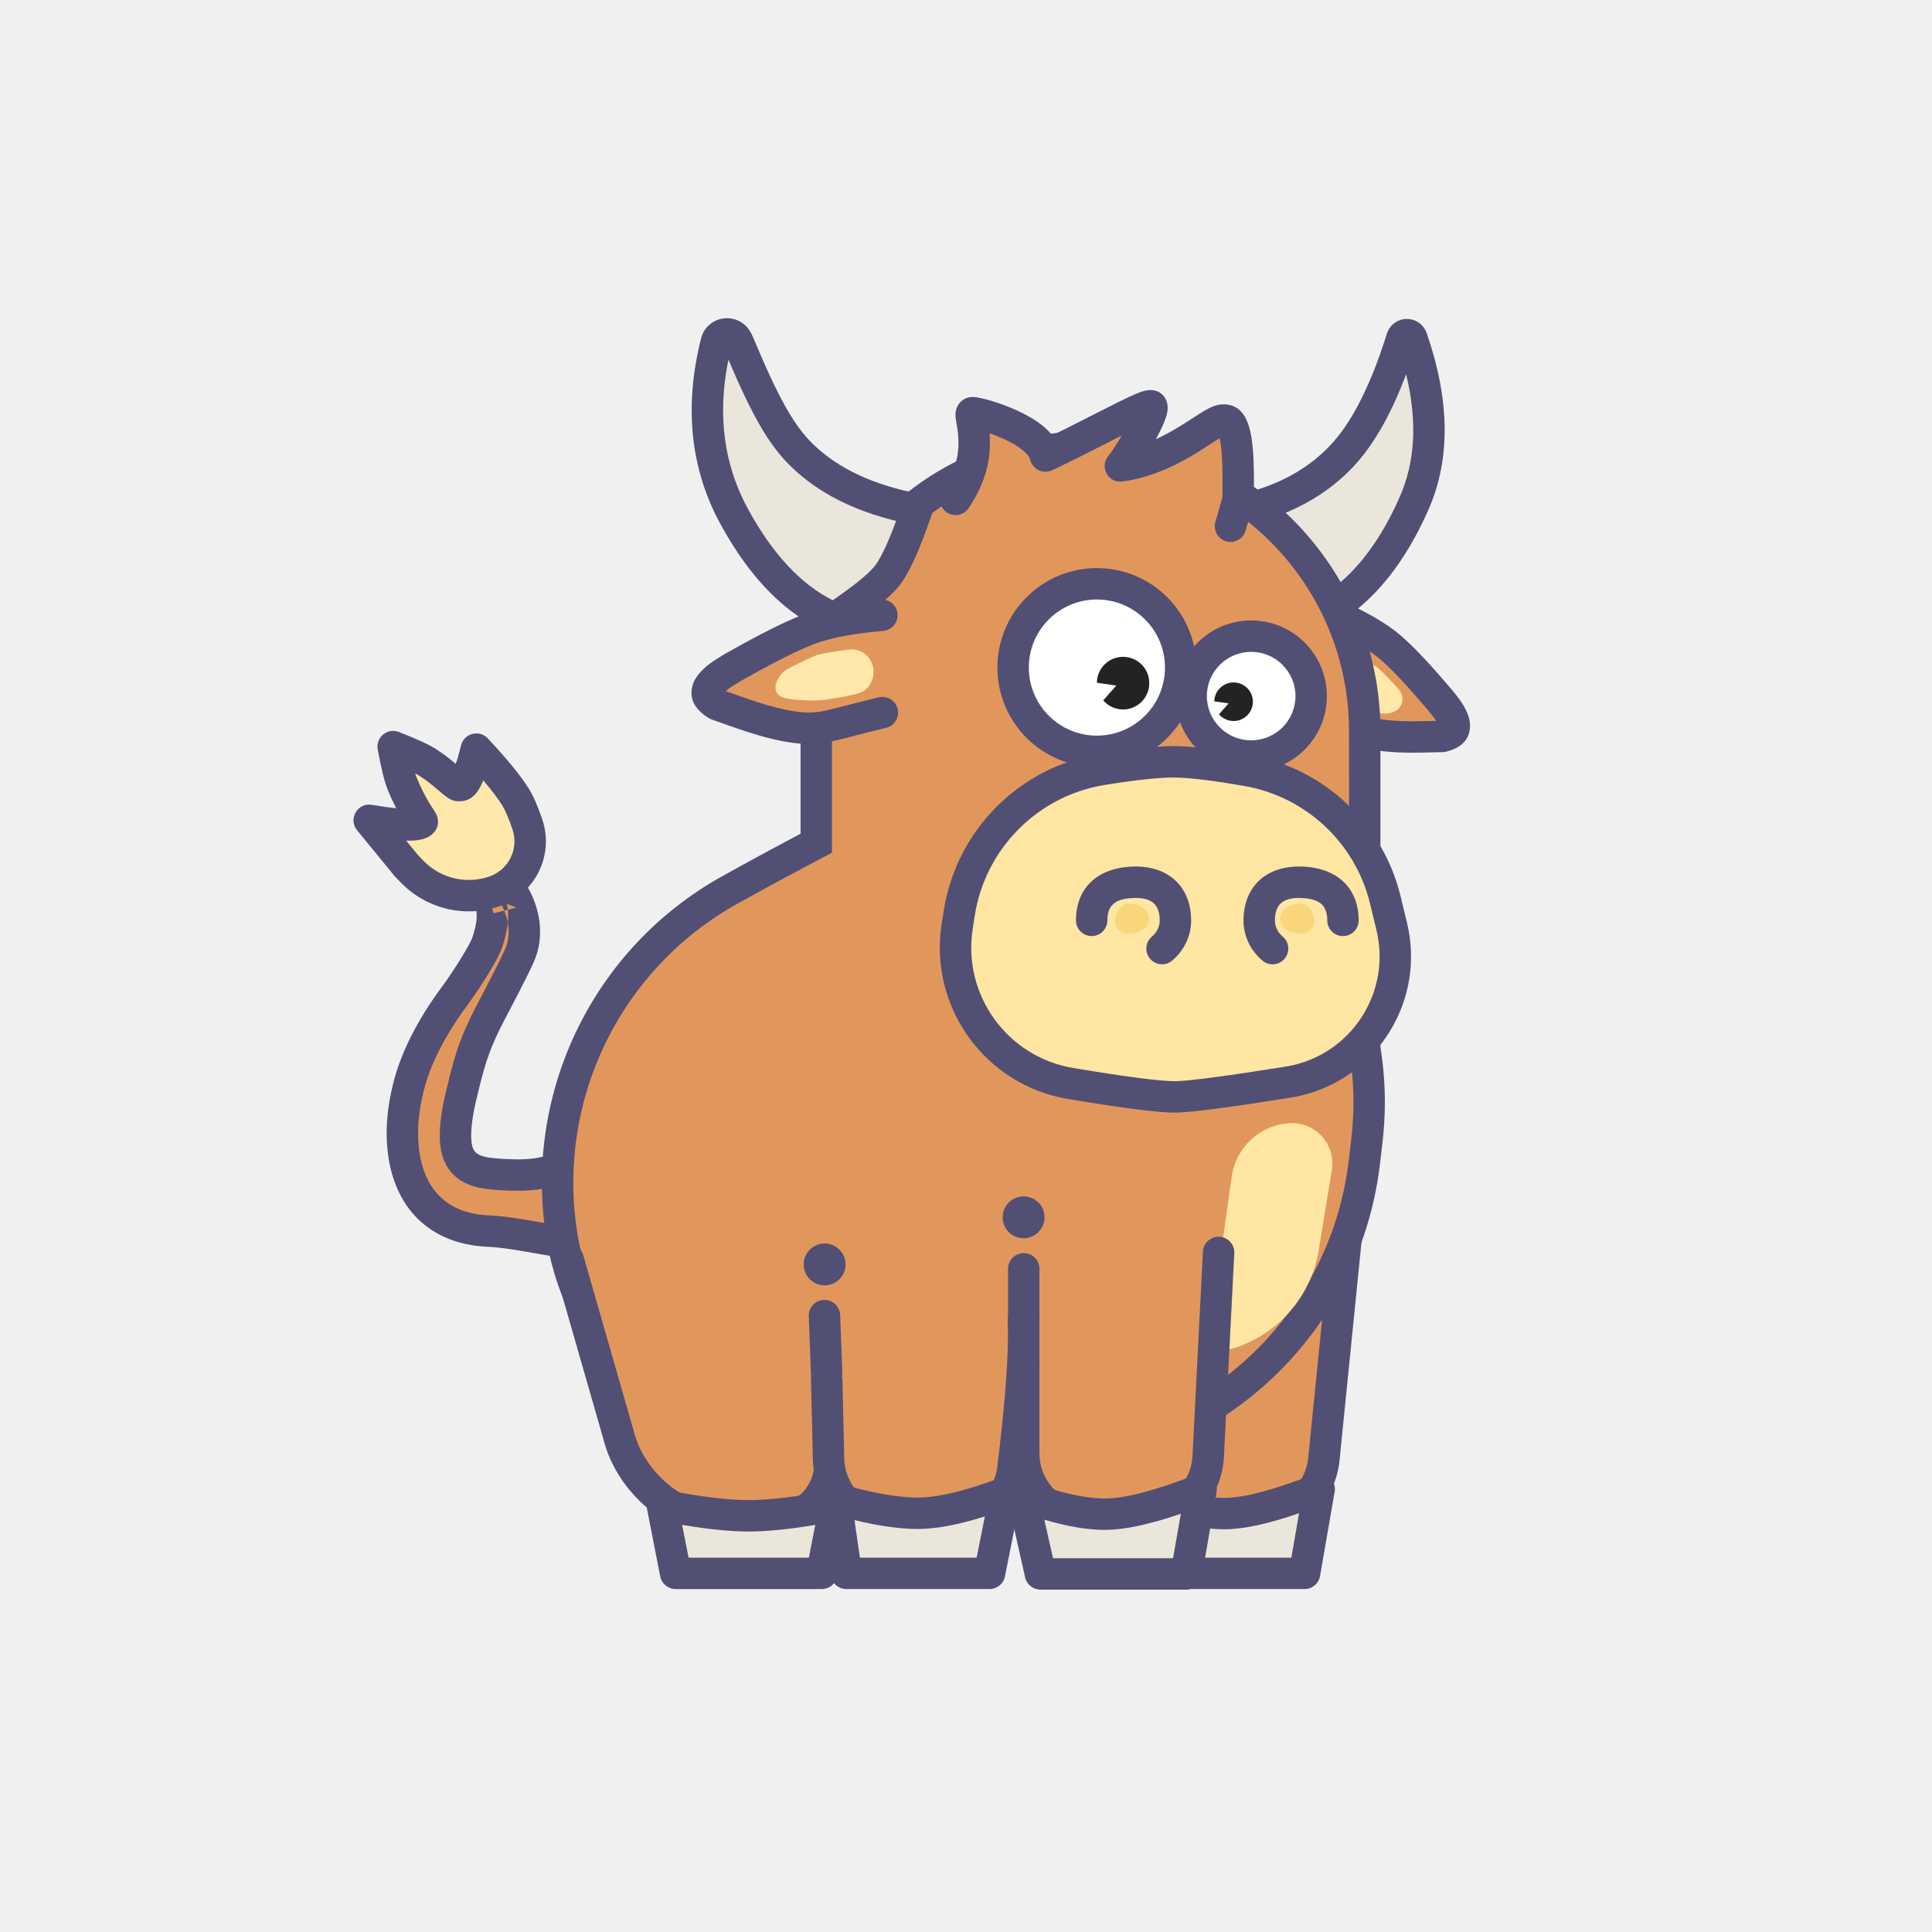
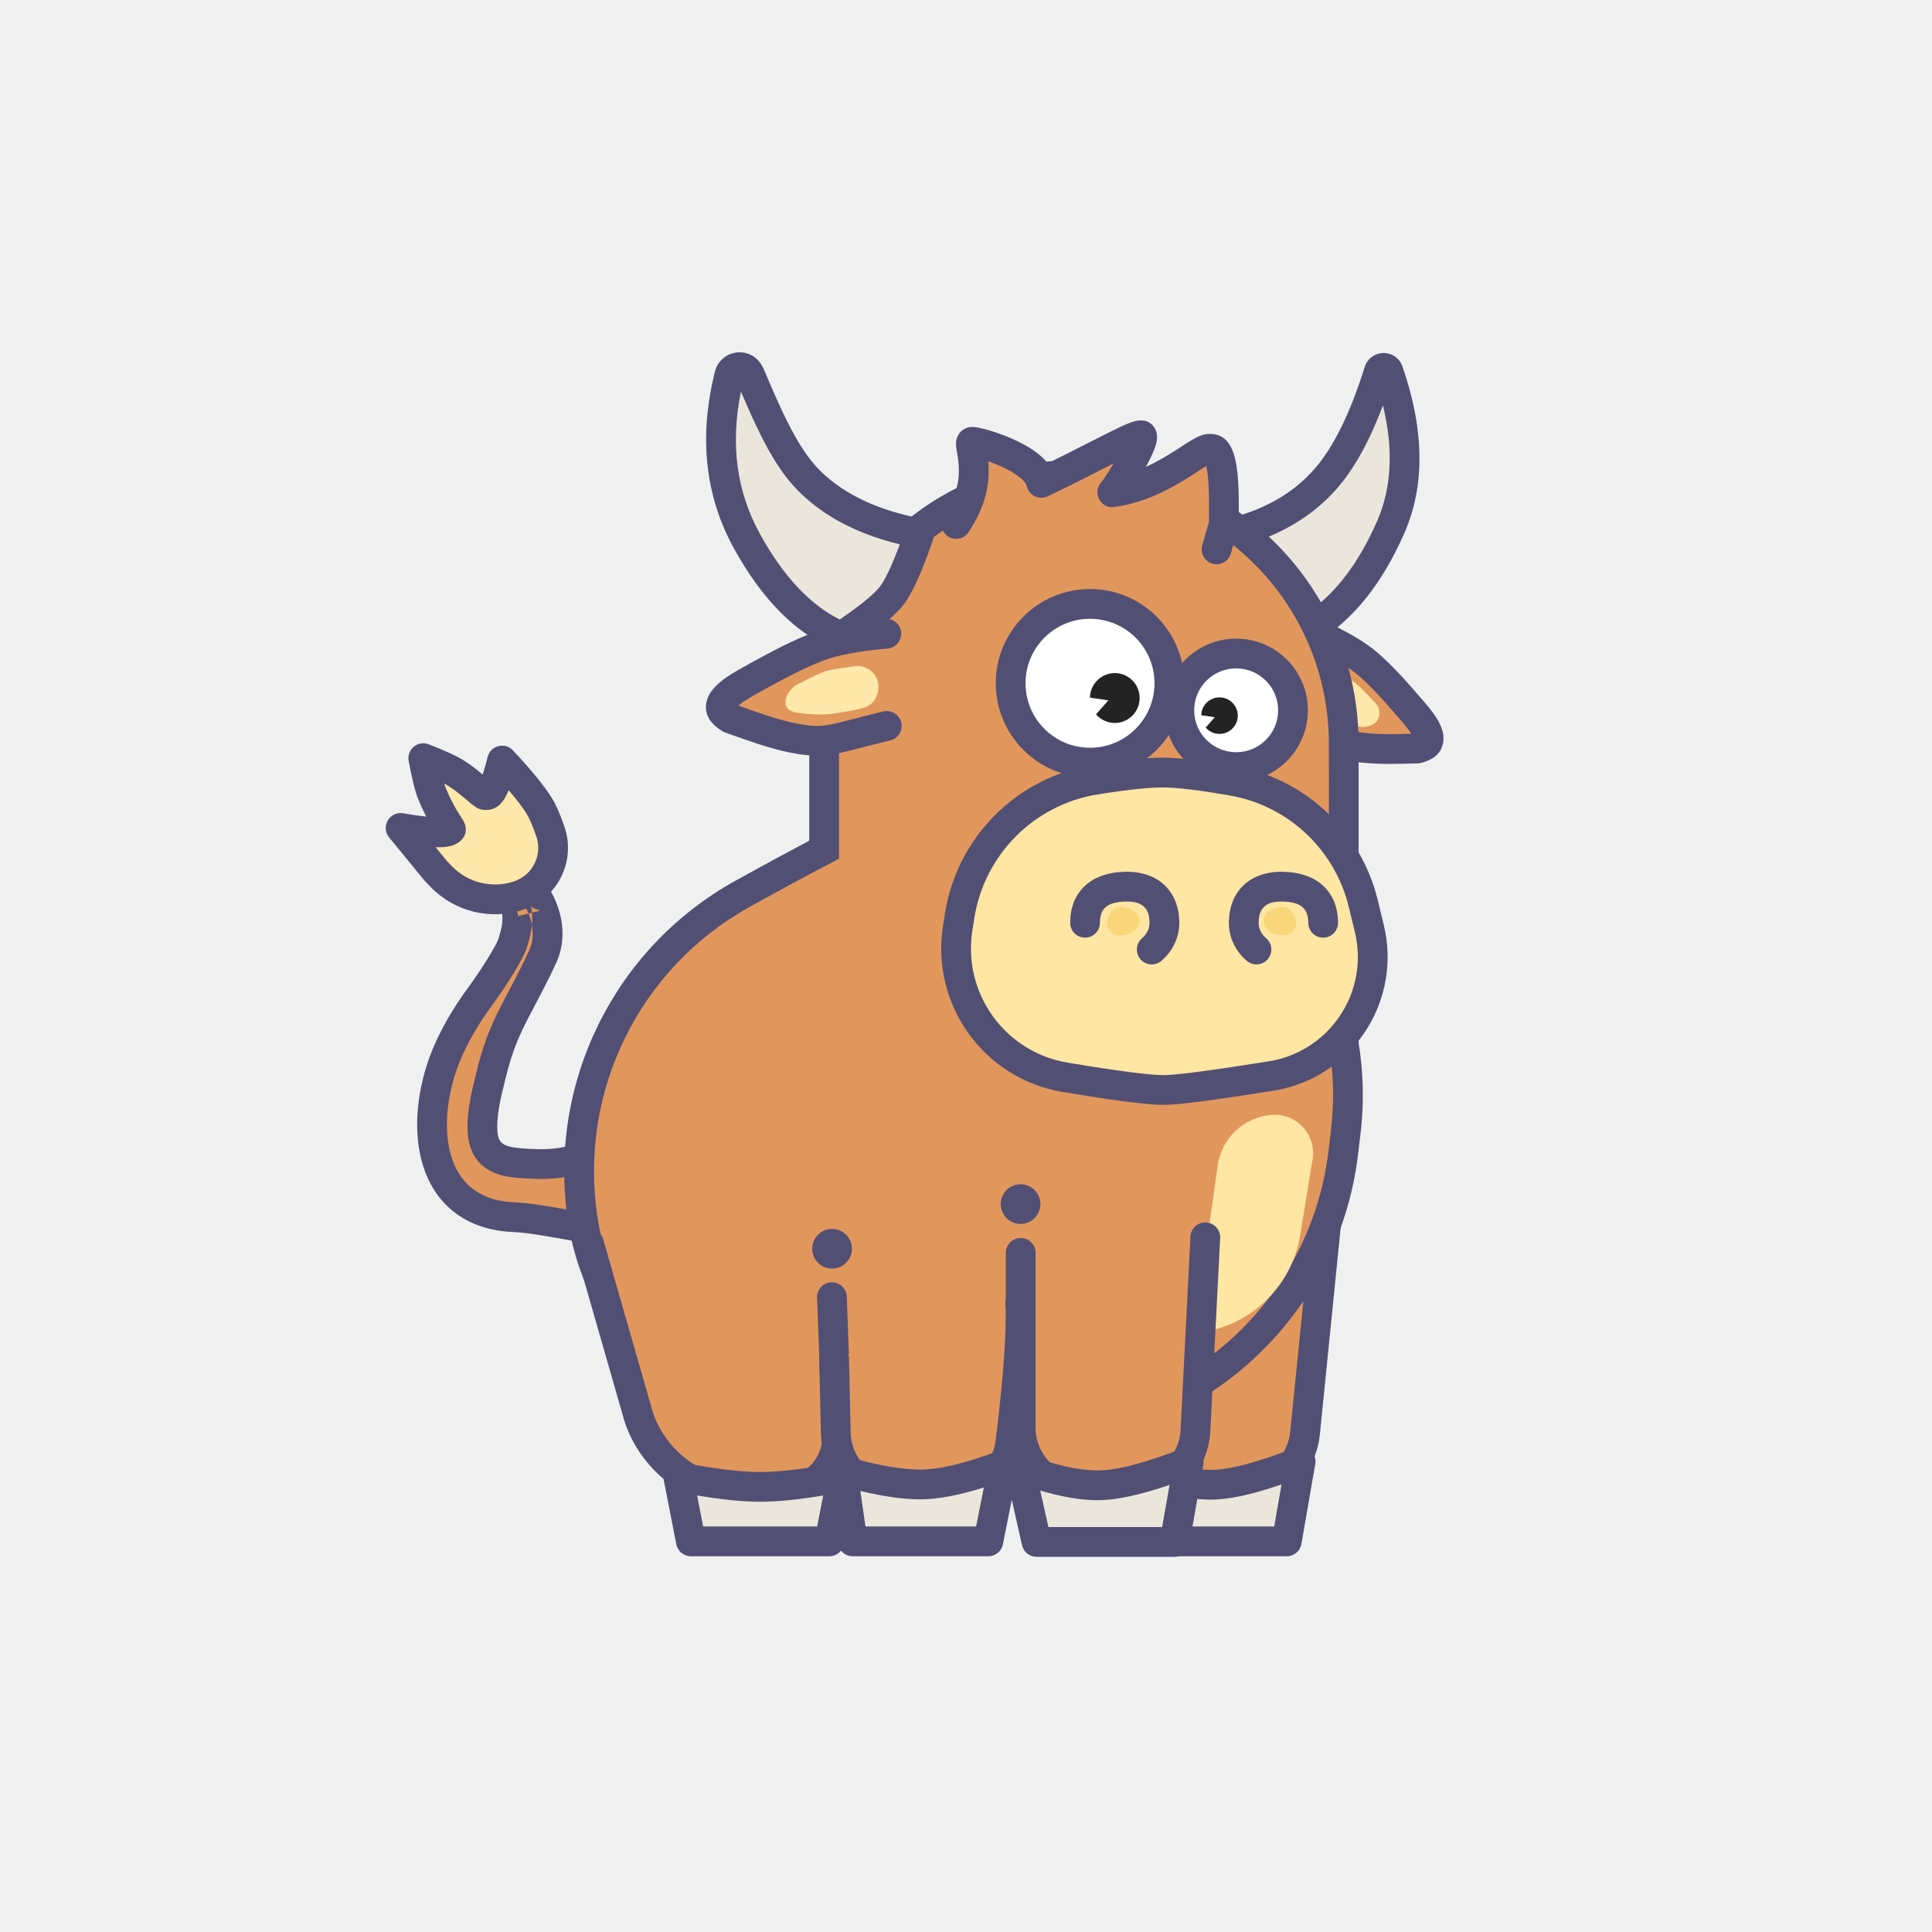
- <svg xmlns="http://www.w3.org/2000/svg" width="800px" height="800px" viewBox="51.2 51.2 921.6 921.6" class="icon" version="1.1">
+ <svg xmlns="http://www.w3.org/2000/svg" width="800px" height="800px" viewBox="25.6 25.6 972.8 972.8" class="icon" version="1.1">
  <path d="M674.818 383.853c10.04 6.324 15.535 11.069 22.528 14.561 6.998 3.494 18.529 4.635 32.236 4.296l9.676-0.217c1.653-0.46 4.938-1.364 5.547-3.889 0.5-2.055-0.692-4.838-1.838-6.881-0.767-1.364-2.273-3.429-4.521-6.199-13.052-15.293-18.919-21.104-23.882-25.425-5.714-4.965-14.471-10.105-26.262-15.405" fill="#E1975C" />
  <path d="M732.63 390.249c-11.284-13.22-17.376-19.616-22.988-24.494-5.07-4.411-13.237-9.201-24.416-14.229a7.493 7.493 0 1 1 6.149-13.667c12.403 5.577 21.744 11.062 28.103 16.589 6.259 5.445 12.825 12.338 24.661 26.214 2.622 3.217 4.336 5.57 5.36 7.393 2.38 4.241 3.599 8.13 2.587 12.308-1.086 4.506-4.203 6.993-8.277 8.539a25.725 25.725 0 0 1-2.555 0.809 7.518 7.518 0 0 1-1.828 0.27l-9.676 0.217c-15.8 0.39-27.765-1.099-35.75-5.083a64.777 64.777 0 0 1-4.009-2.188c-3.114-1.843-15.37-10.345-19.169-12.738a7.493 7.493 0 0 1 7.985-12.68c4.251 2.675 16.272 11.014 18.812 12.518 1.054 0.622 2.063 1.174 3.072 1.678 5.23 2.61 15.15 3.844 28.704 3.509l6.841-0.152c-0.599-0.964-1.826-2.622-3.606-4.815z" fill="#524F75" />
  <path d="M707.015 368.745c-1.853-1.236-5.702-3.317-11.551-6.236a9.091 9.091 0 0 0-11.761 3.292c-2.455 3.906-1.743 10.989 1.059 14.051 3.904 4.268 9.069 7.408 10.702 8.367 1.289 0.759 5.982 1.833 14.086 3.222 3.634 0.794 8.08-0.632 9.623-3.219a7.063 7.063 0 0 0-0.832-8.367c-5.43-5.994-9.206-9.693-11.326-11.109z" fill="#FFE8A9" />
  <path d="M719.914 212.69c-8.022 24.121-17.236 41.944-27.641 53.475-11.404 12.633-26.537 21.317-45.398 26.06 3.149 11.629 7.038 21.017 11.671 28.167 4.63 7.151 12.79 14.224 24.479 21.217 16.746-9.918 30.553-26.694 41.425-50.328 10.095-21.946 10.165-48.138 0.21-78.578a2.498 2.498 0 0 0-4.745-0.012z" fill="#EAE6DB" />
  <path d="M718.975 288.071c-9.064 20.64-20.375 35.655-33.877 45.208-8.776-5.47-14.913-10.889-18.43-16.122-3.312-4.92-6.304-11.194-8.951-18.819 16.746-5.702 30.508-14.666 41.157-26.881 8.694-9.978 16.359-23.877 23.082-41.714 5.38 22.283 4.331 41.672-2.982 58.328z m-31.399-26.459c-10.168 11.666-23.849 19.841-41.24 24.536a7.495 7.495 0 0 0-5.245 9.318c3.554 12.266 7.907 22.281 13.142 30.058 5.482 8.157 14.608 15.79 27.326 23.102a7.493 7.493 0 0 0 7.665-0.115c17.977-11.079 32.438-29.289 43.47-54.412 10.535-23.997 10.118-52.104-0.947-84.033a9.99 9.99 0 0 0-18.971 0.282c-7.313 23.347-15.777 40.45-25.2 51.262z" fill="#524F75" />
  <path d="M694.322 631.883l-11.626 115.46a32.468 32.468 0 0 1-32.306 29.214H626.888c-17.932 0-32.468-14.536-32.468-32.468v-105.914" fill="#E1975C" />
  <path d="M686.869 631.131l-11.629 115.46a24.973 24.973 0 0 1-24.848 22.473H626.888c-13.794 0-24.976-11.182-24.976-24.976v-105.914a7.493 7.493 0 0 0-14.985 0v105.914c0 22.071 17.893 39.961 39.961 39.961h23.502c20.52 0 37.703-15.542 39.761-35.955l11.624-115.46a7.493 7.493 0 0 0-14.905-1.504z" fill="#524F75" />
  <path d="M596.542 764.461c15.362 5.829 28.25 8.744 38.655 8.744 10.407 0 25.503-3.909 45.283-11.731L673.507 801.717h-68.683l-8.282-37.256z" fill="#EAE6DB" />
  <path d="M610.833 794.224h56.367l3.669-21.184c-14.713 5.09-26.547 7.658-35.675 7.658-8.269 0-17.735-1.621-28.445-4.838l4.084 18.365z m-11.634-36.769c14.583 5.535 26.619 8.257 35.995 8.257 9.256 0 23.552-3.701 42.528-11.204 5.44-2.15 11.134 2.483 10.138 8.244l-6.968 40.243a7.495 7.495 0 0 1-7.385 6.214h-68.683a7.493 7.493 0 0 1-7.313-5.867l-8.284-37.256c-1.296-5.819 4.398-10.745 9.973-8.632z" fill="#524F75" />
  <path d="M329.96 603.158c-16.689 8.502-25.845 9.016-37.741 8.414-11.778-0.597-22.458-1.646-23.637-15.707-0.519-6.216 0.784-14.776 2.627-22.203 2.852-11.499 4.655-21.379 13.562-38.59 1.251-2.42 6.244-11.938 7.448-14.269 2.837-5.487 4.94-9.74 6.748-13.742 4.83-10.682 1.494-22.521-3.282-30.183l-10.914 2.702c1.201 4.341 2.602 9.723-1.154 21.234-1.284 3.931-9.016 16.664-15.632 25.63-11.479 15.557-18.634 29.986-22.016 43.62-2.398 9.668-3.329 18.842-2.587 27.67 2.135 25.478 17.291 39.534 40.236 40.695 16.606 0.839 37.531 6.554 58.548 8.437l-12.206-43.71z" fill="#E1975C" />
  <path d="M326.559 596.482l8.155-4.156 17.588 62.971-10.802-0.967c-8.135-0.729-15.602-1.861-27.975-4.056-18.567-3.294-23.137-4.004-30.283-4.363-27.221-1.376-44.924-18.872-47.326-47.551-0.799-9.536 0.152-19.498 2.782-30.101 3.684-14.848 11.379-30.163 23.26-46.265 6.102-8.269 13.567-20.522 14.538-23.505 2.615-8.015 2.585-11.401 1.056-16.911l-2.058-7.425 23.674-5.859 2.877 4.618c6.976 11.197 9.184 25.213 3.749 37.234-1.818 4.019-3.931 8.319-6.921 14.101l-3.751 7.188c-2.31 4.421-3.187 6.094-3.696 7.081-5.927 11.454-8.539 18.907-11.446 30.802l-0.42 1.731-0.527 2.18-0.547 2.238c-1.881 7.585-2.832 15.015-2.433 19.771 0.572 6.828 3.347 8.182 16.549 8.851 13.185 0.667 20.415-0.709 33.957-7.608z m-35.818-93.344c-1.616 4.955-9.718 18.255-16.726 27.753-10.779 14.611-17.6 28.18-20.772 40.975-2.253 9.084-3.05 17.42-2.393 25.238 1.783 21.274 13.492 32.843 33.15 33.839 8.047 0.407 12.805 1.141 32.144 4.573 6.374 1.131 11.376 1.968 15.805 2.602l-6.821-24.421c-11.546 4.875-20.455 6.004-33.282 5.357-9.074-0.46-13.826-1.174-18.702-3.554-7.106-3.472-11.257-9.875-12.021-19.009-0.559-6.681 0.579-15.6 2.82-24.633 0.287-1.151 0.287-1.156 1.056-4.331l0.427-1.766c3.172-12.967 6.164-21.509 12.695-34.129 0.527-1.017 1.399-2.685 3.726-7.138a2075.628 2075.628 0 0 0 3.721-7.128c2.875-5.565 4.883-9.643 6.576-13.389 1.721-3.809 2.073-8.217 1.286-12.625-0.337 3.437-1.199 7.21-2.69 11.786z m2.345-20.772a48.505 48.505 0 0 0-1.094-4.788l-7.22 2.001 1.801 7.273 10.914-2.702-8.16-3.312c0.944 1.519 1.756 3.107 2.415 4.733 0.769 1.891 1.336 3.834 1.683 5.777a33.018 33.018 0 0 0-0.34-8.981z" fill="#524F75" />
  <path d="M227.365 443.824c15.173 2.053 23.607 2.016 25.303-0.112 0.412-0.517-4.683-5.642-10.163-17.805-1.389-3.082-3.045-8.951-4.965-17.61 7.962 2.782 13.424 5.04 16.389 6.776 8.831 5.17 13.774 10.752 15.59 10.715 2.732-0.057 5.3-5.947 7.702-17.668 9.169 9.106 15.667 16.494 19.496 22.163 1.838 2.722 3.859 6.963 6.064 12.72 4.983 13.015-1.519 27.608-14.528 32.608a37.591 37.591 0 0 1-39.561-8.007l-2.892-2.782c0.002-0.002-6.144-7.001-18.434-20.997z" fill="#FFE8A9" />
  <path d="M246.397 453.974l4.423 5.407-5.799 4.745 5.382-5.212 2.792 2.882a30.101 30.101 0 0 0 31.432 7.513 17.768 17.768 0 0 0 11.014-22.565c-1.833-5.337-3.499-9.174-4.883-11.384-2.028-3.242-5.038-7.215-9.021-11.891-2.79 6.833-6.196 10.043-11.749 9.968-2.58-0.035-4.181-0.884-6.331-2.5-0.864-0.649-1.136-0.879-3.474-2.87-3.621-3.087-6.097-5.005-9.313-7.043a25.7 25.7 0 0 0-1.603-0.922c0.265 0.884 0.517 1.613 0.752 2.185 0.502 1.226 1.017 2.413 1.541 3.557 1.716 3.746 3.379 6.743 5.255 9.716 0.307 0.485 1.489 2.31 1.738 2.717 0.372 0.604 0.639 1.084 0.889 1.658 0.285 0.652 0.5 1.316 0.619 2.148 0.285 1.991-0.092 4.126-1.748 6.059-2.62 3.065-6.676 4.253-13.359 4.074 0.437 0.527 0.914 1.111 1.444 1.758z m-6.161-17.196l-0.027-0.002 0.027 0.002z m-0.027-0.002a140.295 140.295 0 0 1-2.27-4.693 108.394 108.394 0 0 1-1.788-4.128c-1.531-3.744-3.072-10.043-4.778-19.244-1.071-5.772 4.613-10.477 10.085-8.347 8.284 3.222 14.011 5.827 17.435 7.997 3.514 2.225 6.246 4.291 9.716 7.198 0.799-2.25 1.648-5.185 2.513-8.766 1.399-5.789 8.669-7.71 12.745-3.369 9.154 9.745 15.665 17.693 19.601 23.987 2.1 3.362 4.178 8.142 6.349 14.466 5.869 17.091-3.217 35.705-20.3 41.597a45.091 45.091 0 0 1-47.082-11.252l-2.792-2.882a7.373 7.373 0 0 1-0.417-0.47l-17.69-21.626c-4.388-5.362 0.232-13.297 7.063-12.128 4.531 0.774 8.412 1.329 11.611 1.661z" fill="#524F75" />
  <path d="M702.197 551.259v-151.235c0-72.976-57.881-132.8-130.817-135.213A122.78 122.78 0 0 0 567.196 264.741c-69.932 0-126.621 56.69-126.621 126.624v62.062a1924.221 1924.221 0 0 0-41.127 22.233c-58.276 32.343-90.357 97.457-80.491 163.373 9.266 61.92 62.452 107.737 125.063 107.737h99.251c81.016 0 149.219-60.613 158.737-141.065l1.214-10.26a156.562 156.562 0 0 0-1.024-44.187z" fill="#E1975C" />
  <path d="M711.058 592.581c-0.117 1.249-0.252 2.498-0.4 3.744l-1.211 10.26C699.482 690.81 628.084 754.263 543.269 754.263h-99.251c-66.32 0-122.655-48.533-132.473-114.121-10.327-69.005 23.257-137.171 84.265-171.03a1962.269 1962.269 0 0 1 37.271-20.21v-57.536c0-74.07 60.044-134.117 134.114-134.117 1.479 0 2.957 0.025 4.433 0.072 76.975 2.548 138.06 65.683 138.06 142.703v150.62a164.06 164.06 0 0 1 1.369 41.937z m-16.354-192.557c0-68.935-54.674-125.447-123.572-127.725A121.574 121.574 0 0 0 567.196 272.234c-65.791 0-119.129 53.335-119.129 119.131v66.6l-4.019 2.103a1904.041 1904.041 0 0 0-40.965 22.146c-55.543 30.827-86.118 92.887-76.718 155.713 8.719 58.248 58.753 101.351 117.653 101.351h99.251c77.22 0 142.224-57.771 151.297-134.454l1.211-10.26a149.064 149.064 0 0 0-0.972-42.074l-0.102-152.466z" fill="#524F75" />
  <path d="M666.264 586.967a19.279 19.279 0 0 1 20.248 22.356l-6.254 38.238A58.982 58.982 0 0 1 626.888 696.82l11.853-84.348a29.694 29.694 0 0 1 27.523-25.505z" fill="#FFE6A2" />
  <path d="M507.005 289.502c16.029-24.094 4.798-41.442 8.132-41.442 3.334 0 31.926 7.837 34.766 20.667 20.605-9.601 46.055-23.967 50.104-23.967 4.044 0-10.257 23.967-14.351 28.722 26.1-3.756 42.801-21.909 49.135-21.909s7.415 13.542 7.013 37.93L638.177 302.205" fill="#E1975C" />
  <path d="M529.63 260.416c7.585 3.412 12.373 7.295 12.957 9.933a7.493 7.493 0 0 0 10.48 5.172 508.166 508.166 0 0 0 11.918-5.772c1.339-0.667 2.722-1.359 4.181-2.095 1.044-0.527 10.789-5.497 17.183-8.726-2.567 4.318-5.167 8.264-6.376 9.668-4.518 5.25-0.107 13.29 6.746 12.305 11.184-1.611 21.284-5.547 31.704-11.541a173.893 173.893 0 0 0 7.083-4.328c0.659-0.42 4.601-2.972 5.58-3.591 0.722-0.455 1.346-0.837 1.893-1.159 0.152 0.647 0.302 1.406 0.44 2.275 0.827 5.27 1.091 13.344 0.902 25.842l-3.352 11.751a7.493 7.493 0 1 0 14.411 4.111l3.624-12.703c0.177-0.629 0.272-1.279 0.285-1.931 0.23-13.886-0.047-22.885-1.069-29.399-1.558-9.908-5.285-16.149-13.434-16.149-3.596 0-6.411 1.356-11.691 4.683-1.074 0.674-5.073 3.264-5.664 3.641a159.165 159.165 0 0 1-6.484 3.964 96.688 96.688 0 0 1-8.362 4.316c2.026-3.739 3.577-6.998 4.503-9.566 0.687-1.908 1.086-3.532 1.114-5.185 0.08-4.386-2.742-8.667-8.202-8.667-3.172 0-6.846 1.553-15.535 5.834-4.016 1.981-20.755 10.515-22.053 11.172a917.082 917.082 0 0 1-9.238 4.588c-3.791-4.76-9.805-8.694-17.401-12.113-7.603-3.419-17.033-6.181-20.645-6.181a8.035 8.035 0 0 0-7.573 5.225c-0.584 1.543-0.659 2.857-0.532 4.403 0.06 0.724 0.16 1.421 0.342 2.485-0.085-0.505 0.317 1.821 0.417 2.435 1.643 10.213 0.34 19.171-7.023 30.238a7.493 7.493 0 0 0 12.475 8.302c8.464-12.723 10.947-24.024 9.975-35.778 2.17 0.749 4.351 1.608 6.421 2.54z" fill="#524F75" />
  <path d="M444.483 678.635l2.6 69.61c0.567 15.16-11.266 27.913-26.432 28.477a27.898 27.898 0 0 1-1.024 0.02h-24.578c-22.058 0-43.183-19.161-48.697-40.658L322.185 651.863" fill="#E1975C" />
  <path d="M436.996 678.912l2.6 69.61a19.98 19.98 0 0 1-19.966 20.727h-24.578c-17.858 0-36.564-16.027-41.44-35.028l-24.219-84.423a7.493 7.493 0 1 0-14.403 4.131l24.164 84.22C345.6 763.302 370.029 784.234 395.047 784.234h24.578c0.435 0 0.869-0.007 1.304-0.025 19.299-0.719 34.356-16.948 33.637-36.247l-2.597-69.61a7.493 7.493 0 0 0-14.973 0.559z" fill="#524F75" />
  <path d="M632.495 648.634l-4.973 97.395c-0.882 17.266-15.138 30.812-32.423 30.812h-23.09c-17.932 0-32.468-14.533-32.468-32.466v-88.014" fill="#E1975C" />
  <path d="M625.012 648.252l-4.973 97.397a24.973 24.973 0 0 1-24.941 23.699h-23.09c-13.792 0-24.976-11.182-24.976-24.973v-88.014a7.493 7.493 0 0 0-14.985 0v88.014c0 22.068 17.89 39.958 39.961 39.958h23.09c21.279 0 38.825-16.674 39.909-37.925l4.973-97.395a7.49 7.49 0 0 0-7.101-7.862 7.49 7.49 0 0 0-7.867 7.101z" fill="#524F75" />
  <path d="M444.566 654.361m-9.99 0a9.99 9.99 0 1 0 19.98 0 9.99 9.99 0 1 0-19.98 0Z" fill="#524F75" />
  <path d="M539.473 631.883m-9.99 0a9.99 9.99 0 1 0 19.98 0 9.99 9.99 0 1 0-19.98 0Z" fill="#524F75" />
  <path d="M539.124 764.748c15.557 5.829 28.605 8.741 39.144 8.741 10.537 0 25.822-3.909 45.853-11.729l-7.058 40.236H547.513L539.124 764.748z" fill="#EAE6DB" />
  <path d="M553.507 794.504h57.264l3.721-21.222c-14.955 5.118-26.971 7.7-36.225 7.7-8.394 0-18.015-1.633-28.904-4.873l4.143 18.395z m-11.756-36.772c14.786 5.54 26.999 8.267 36.517 8.267 9.401 0 23.892-3.704 43.13-11.214 5.442-2.125 11.114 2.52 10.105 8.274l-7.058 40.233a7.493 7.493 0 0 1-7.38 6.196H547.513a7.493 7.493 0 0 1-7.308-5.847l-8.389-37.249c-1.309-5.809 4.361-10.75 9.935-8.662z" fill="#524F75" />
  <path d="M539.371 681.527c0.649 14.361-1.014 37.756-4.99 70.186-2.093 17.063-17.121 29.536-34.277 28.452l-23.262-1.471c-17.016-1.076-30.298-15.128-30.418-32.179l-0.852-36.984" fill="#E1975C" />
  <path d="M531.888 681.864c0.624 13.841-1.014 36.891-4.943 68.938a24.971 24.971 0 0 1-26.367 21.886l-23.262-1.471a24.976 24.976 0 0 1-23.4-24.751l-0.854-37.106a7.493 7.493 0 0 0-14.98 0.34l0.849 36.989c0.145 20.862 16.494 38.155 37.436 39.481l23.262 1.471c21.117 1.336 39.614-14.016 42.189-35.018 4.024-32.813 5.712-56.552 5.038-71.435a7.493 7.493 0 1 0-14.968 0.677z" fill="#524F75" />
  <path d="M449.733 766.147c15.877 4.61 28.994 6.913 39.347 6.913s24.286-3.282 41.802-9.848L523.244 801.717h-68.326l-5.185-35.57z" fill="#EAE6DB" />
  <path d="M461.397 794.224h55.693l3.901-19.661c-12.625 3.981-23.23 5.987-31.909 5.987-8.544 0-18.627-1.419-30.293-4.233l2.607 17.908z m-9.576-35.273c15.255 4.426 27.71 6.614 37.259 6.614 9.293 0 22.423-3.092 39.174-9.371 5.497-2.063 11.122 2.715 9.98 8.474l-7.645 38.507a7.485 7.485 0 0 1-7.345 6.034h-68.326a7.493 7.493 0 0 1-7.415-6.411l-5.182-35.573c-0.787-5.392 4.266-9.793 9.501-8.274z" fill="#524F75" />
  <path d="M367.141 769.249c16.906 3.344 30.643 5.018 41.21 5.018s24.304-1.673 41.21-5.018l-6.341 32.468h-69.737L367.141 769.249z" fill="#EAE6DB" />
  <path d="M379.652 794.224h57.396l3.05-15.622c-12.485 2.1-23.052 3.157-31.749 3.157s-19.264-1.056-31.749-3.157l3.052 15.622z m-11.057-32.326c16.466 3.259 29.748 4.875 39.756 4.875s23.29-1.616 39.756-4.875c5.225-1.031 9.828 3.562 8.806 8.789l-6.341 32.468a7.493 7.493 0 0 1-7.353 6.057h-69.737a7.493 7.493 0 0 1-7.353-6.057l-6.341-32.468c-1.022-5.23 3.582-9.82 8.806-8.789z" fill="#524F75" />
  <path d="M400.237 214.233c0.492 0.732 0.874 1.376 1.141 1.931 11.469 23.854 20.907 41.257 33.228 51.942 13.759 11.936 32.371 19.483 55.835 22.64-4.813 17.013-9.171 28.053-13.07 33.12s-11.769 12.008-23.607 20.825c-18.717-6.798-35.393-22.043-50.031-45.733-13.599-22.011-19.628-49.145-13.03-82.797a5.267 5.267 0 0 1 9.533-1.928z" fill="#EAE6DB" />
  <path d="M408.129 294.22c11.704 21.367 25.163 35.723 40.303 43.318 9.828-6.731 16.436-12.093 19.668-15.867 2.747-3.207 6.369-10.637 10.567-21.984-20.64-5.028-37.301-13.559-49.866-25.667-10.799-10.407-18.659-24.304-30.131-51.26-5.472 26.959-1.986 50.563 9.458 71.46z m0.794-85.052c0.627 1.044 1.136 2.021 1.529 2.96 11.831 28.315 19.284 41.984 28.749 51.103 11.983 11.549 28.847 19.439 50.76 23.567a7.493 7.493 0 0 1 5.707 9.778c-5.997 17.615-11.214 29.042-16.189 34.851-4.723 5.512-13.384 12.38-26.197 20.922-2.098 1.399-4.758 1.648-7.078 0.664-20.048-8.494-37.091-25.792-51.217-51.59-14.189-25.907-17.735-55.491-9.373-88.788a12.758 12.758 0 0 1 23.31-3.467z" fill="#524F75" />
  <path d="M472.039 391.138c-13.587 3.042-21.514 6.069-30.63 7.218-9.114 1.149-22.376-1.853-37.493-7.218l-10.675-3.766c-1.666-1.091-4.97-3.247-4.683-6.151 0.235-2.365 2.625-4.878 4.683-6.626 1.371-1.166 3.839-2.807 7.403-4.925 20.368-11.459 29.119-15.48 36.292-18.25 8.257-3.184 19.958-5.437 35.103-6.756" fill="#E1975C" />
  <path d="M398.096 380.301c0.969-0.824 3.149-2.273 6.376-4.191 17.693-9.95 26.976-14.541 35.163-17.7 7.493-2.89 18.549-5.02 33.055-6.281a7.495 7.495 0 0 0-1.299-14.93c-15.787 1.374-28.13 3.749-37.149 7.23-8.966 3.459-18.849 8.344-37.271 18.709-4.056 2.405-6.811 4.238-8.584 5.747-4.106 3.492-6.831 7.013-7.285 11.596-0.487 4.925 1.873 8.482 5.597 11.434 0.787 0.624 1.386 1.039 2.438 1.726 0.505 0.33 1.044 0.597 1.611 0.797l10.675 3.766c17.196 6.104 30.855 8.854 40.923 7.585a76.32 76.32 0 0 0 5.18-0.839c4.098-0.802 20.955-5.337 26.149-6.501a7.493 7.493 0 1 0-3.274-14.623c-5.697 1.276-22.286 5.739-25.755 6.419-1.446 0.282-2.817 0.507-4.173 0.677-7.153 0.902-18.877-1.459-34.049-6.846l-9.004-3.177c0.212-0.195 0.437-0.395 0.677-0.597z" fill="#524F75" />
  <path d="M441.496 363.513c2.43-0.652 7.273-1.469 14.531-2.453a10.462 10.462 0 0 1 11.601 8.027c1.199 5.227-1.481 11.154-6.616 12.7-6.614 1.991-12.588 2.535-14.681 2.97-2.483 0.514-9.041 0.994-17.301 0-3.404-0.41-7.096-1.061-7.8-4.481-0.727-3.539 2.345-8.13 5.497-9.895 7.987-4.081 12.91-6.371 14.768-6.868z" fill="#FFE8A9" />
  <path d="M619.395 383.251a28.632 28.597 0 1 0 57.264 0 28.632 28.597 0 1 0-57.264 0Z" fill="#FFFFFF" />
  <path d="M648.027 419.34C628.079 419.34 611.902 403.184 611.902 383.251 611.902 363.318 628.079 347.161 648.027 347.161s36.125 16.157 36.125 36.09c0 19.933-16.177 36.09-36.125 36.09z m0-14.985c11.676 0 21.139-9.451 21.139-21.104 0-11.654-9.463-21.104-21.139-21.104S626.888 371.597 626.888 383.251c0 11.654 9.463 21.104 21.139 21.104z" fill="#524F75" />
  <path d="M632.677 391.947a9.189 9.189 0 0 0 6.966 3.184 9.201 9.201 0 0 0 9.206-9.194c0-5.075-4.121-9.191-9.206-9.191a9.199 9.199 0 0 0-9.204 9.006l6.823 0.989-4.586 5.205z" fill="#232323" />
  <path d="M574.439 369.639m-39.961 0a39.961 39.961 0 1 0 79.922 0 39.961 39.961 0 1 0-79.922 0Z" fill="#FFFFFF" />
  <path d="M574.439 417.093C548.23 417.093 526.985 395.846 526.985 369.639S548.23 322.185 574.439 322.185s47.454 21.247 47.454 47.454-21.244 47.454-47.454 47.454z m0-14.985c17.932 0 32.468-14.536 32.468-32.468S592.372 337.171 574.439 337.171 541.971 351.707 541.971 369.639s14.536 32.468 32.468 32.468z" fill="#524F75" />
  <path d="M577.474 385.294A12.488 12.488 0 0 0 599.415 377.132a12.488 12.488 0 1 0-24.976-0.255l9.258 1.346-6.224 7.071z" fill="#232323" />
  <path d="M577.104 418.214c15.974-2.57 27.758-3.771 35.345-3.601 7.633 0.17 18.867 1.553 33.7 4.151a82.42 82.42 0 0 1 65.896 61.812l3.042 12.585c7.882 32.598-12.151 65.414-44.749 73.296a61.54 61.54 0 0 1-4.708 0.942c-28.225 4.503-45.95 6.846-53.181 7.033-7.116 0.18-23.967-1.946-50.553-6.386-35.503-5.929-59.629-39.317-54.11-74.887l0.964-6.211a82.425 82.425 0 0 1 68.353-68.733z" fill="#FFE6A2" />
  <path d="M578.295 425.612a74.927 74.927 0 0 0-62.139 62.486l-0.964 6.209c-4.89 31.514 16.486 61.093 47.938 66.348 26.065 4.351 42.683 6.449 49.127 6.284 6.763-0.172 24.341-2.498 52.192-6.938a53.815 53.815 0 0 0 4.126-0.827c28.575-6.913 46.14-35.678 39.227-64.252l-3.042-12.585a74.927 74.927 0 0 0-59.904-56.193c-14.493-2.538-25.395-3.881-32.576-4.041-7.026-0.157-18.422 1.004-33.984 3.509z m-2.38-14.796c16.389-2.637 28.557-3.876 36.702-3.696 8.087 0.18 19.651 1.606 34.823 4.261a89.91 89.91 0 0 1 71.885 67.432l3.045 12.585c8.856 36.619-13.652 73.483-50.271 82.34-1.748 0.422-3.512 0.777-5.287 1.059-28.597 4.561-46.47 6.923-54.167 7.123-7.782 0.2-24.868-1.956-51.979-6.484-39.551-6.606-66.428-43.8-60.279-83.426l0.964-6.211c5.974-38.512 36.085-68.79 74.565-74.982z" fill="#524F75" />
  <path d="M610.366 509.415c5.682-4.825 9.029-11.694 9.029-19.099 0-15.542-10.215-26.269-27.695-25.752-17.368 0.514-27.251 10.567-27.251 25.752a7.493 7.493 0 0 0 14.985 0c0-7.038 3.399-10.497 12.71-10.772 8.759-0.26 12.266 3.424 12.266 10.772 0 2.89-1.334 5.63-3.741 7.673a7.493 7.493 0 1 0 9.698 11.426z" fill="#524F75" />
  <path d="M589.702 496.628c3.679 0 9.718-2.053 9.671-7.22-0.047-5.17-5.992-7.223-9.671-7.223s-6.661 4.995-6.661 8.357 2.985 6.087 6.661 6.087z" fill="#F9D679" />
  <path d="M653.399 509.415c-5.682-4.825-9.029-11.694-9.029-19.099 0-15.542 10.215-26.269 27.695-25.752 17.368 0.514 27.251 10.567 27.251 25.752a7.493 7.493 0 0 1-14.985 0c0-7.038-3.399-10.497-12.71-10.772-8.759-0.26-12.266 3.424-12.266 10.772 0 2.89 1.334 5.63 3.741 7.673a7.493 7.493 0 1 1-9.698 11.426z" fill="#524F75" />
  <path d="M671.567 496.628c-3.679 0-9.718-2.053-9.671-7.22 0.047-5.17 5.992-7.223 9.671-7.223s6.661 4.995 6.661 8.357-2.985 6.087-6.661 6.087z" fill="#F9D679" />
</svg>
